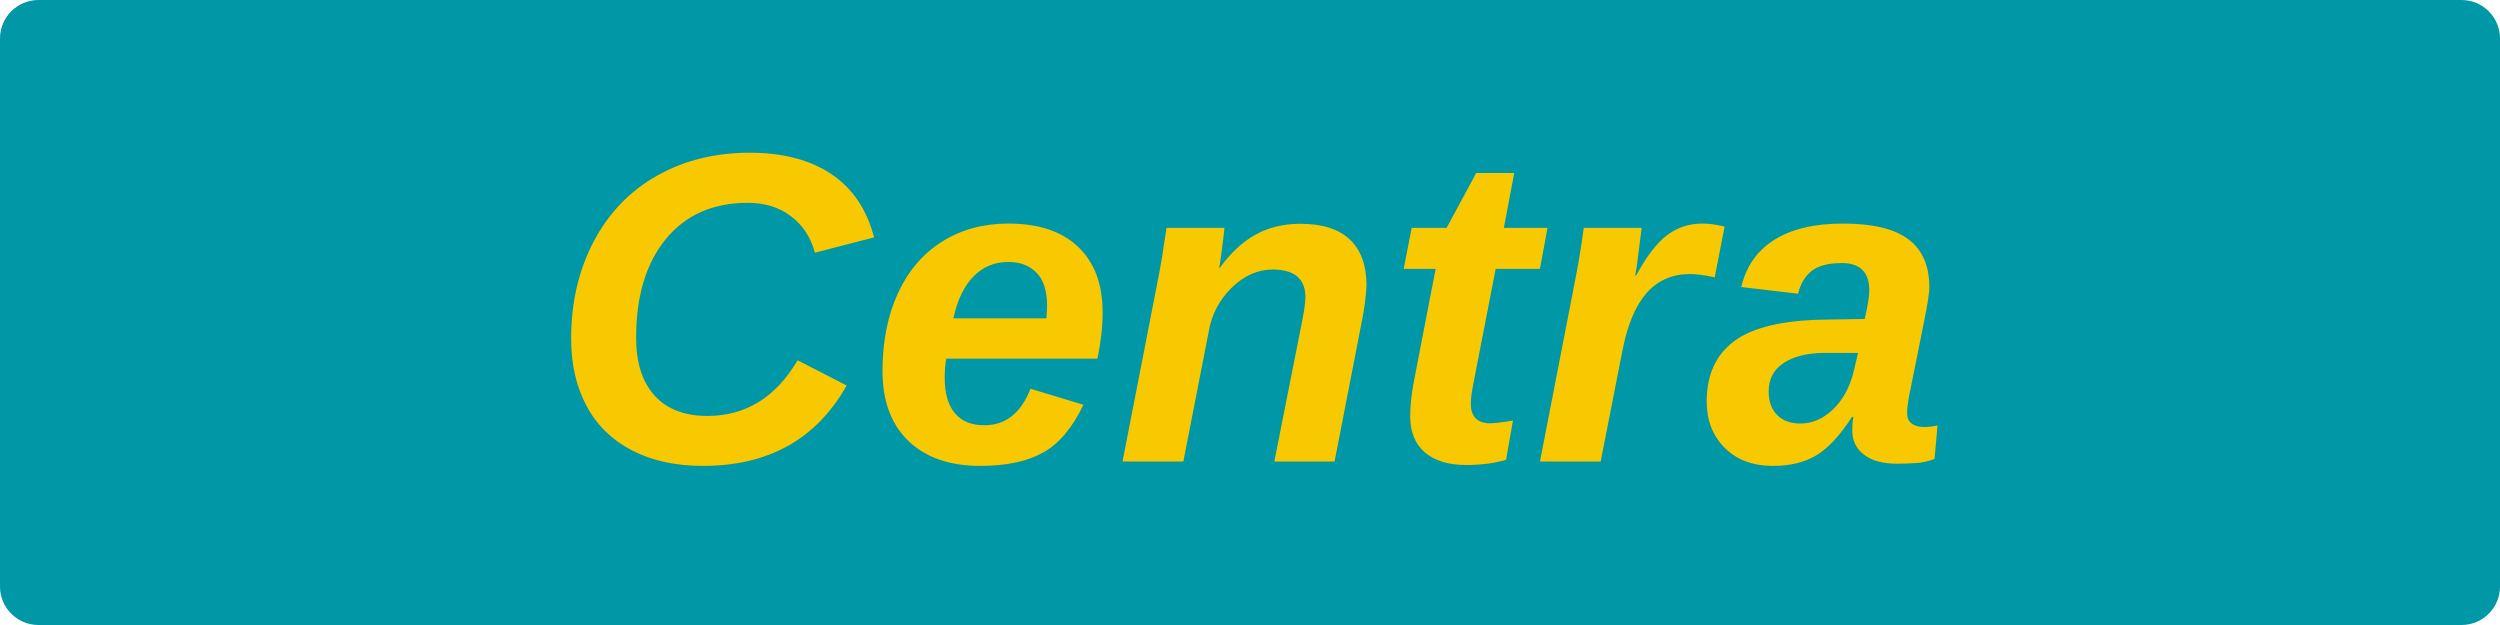
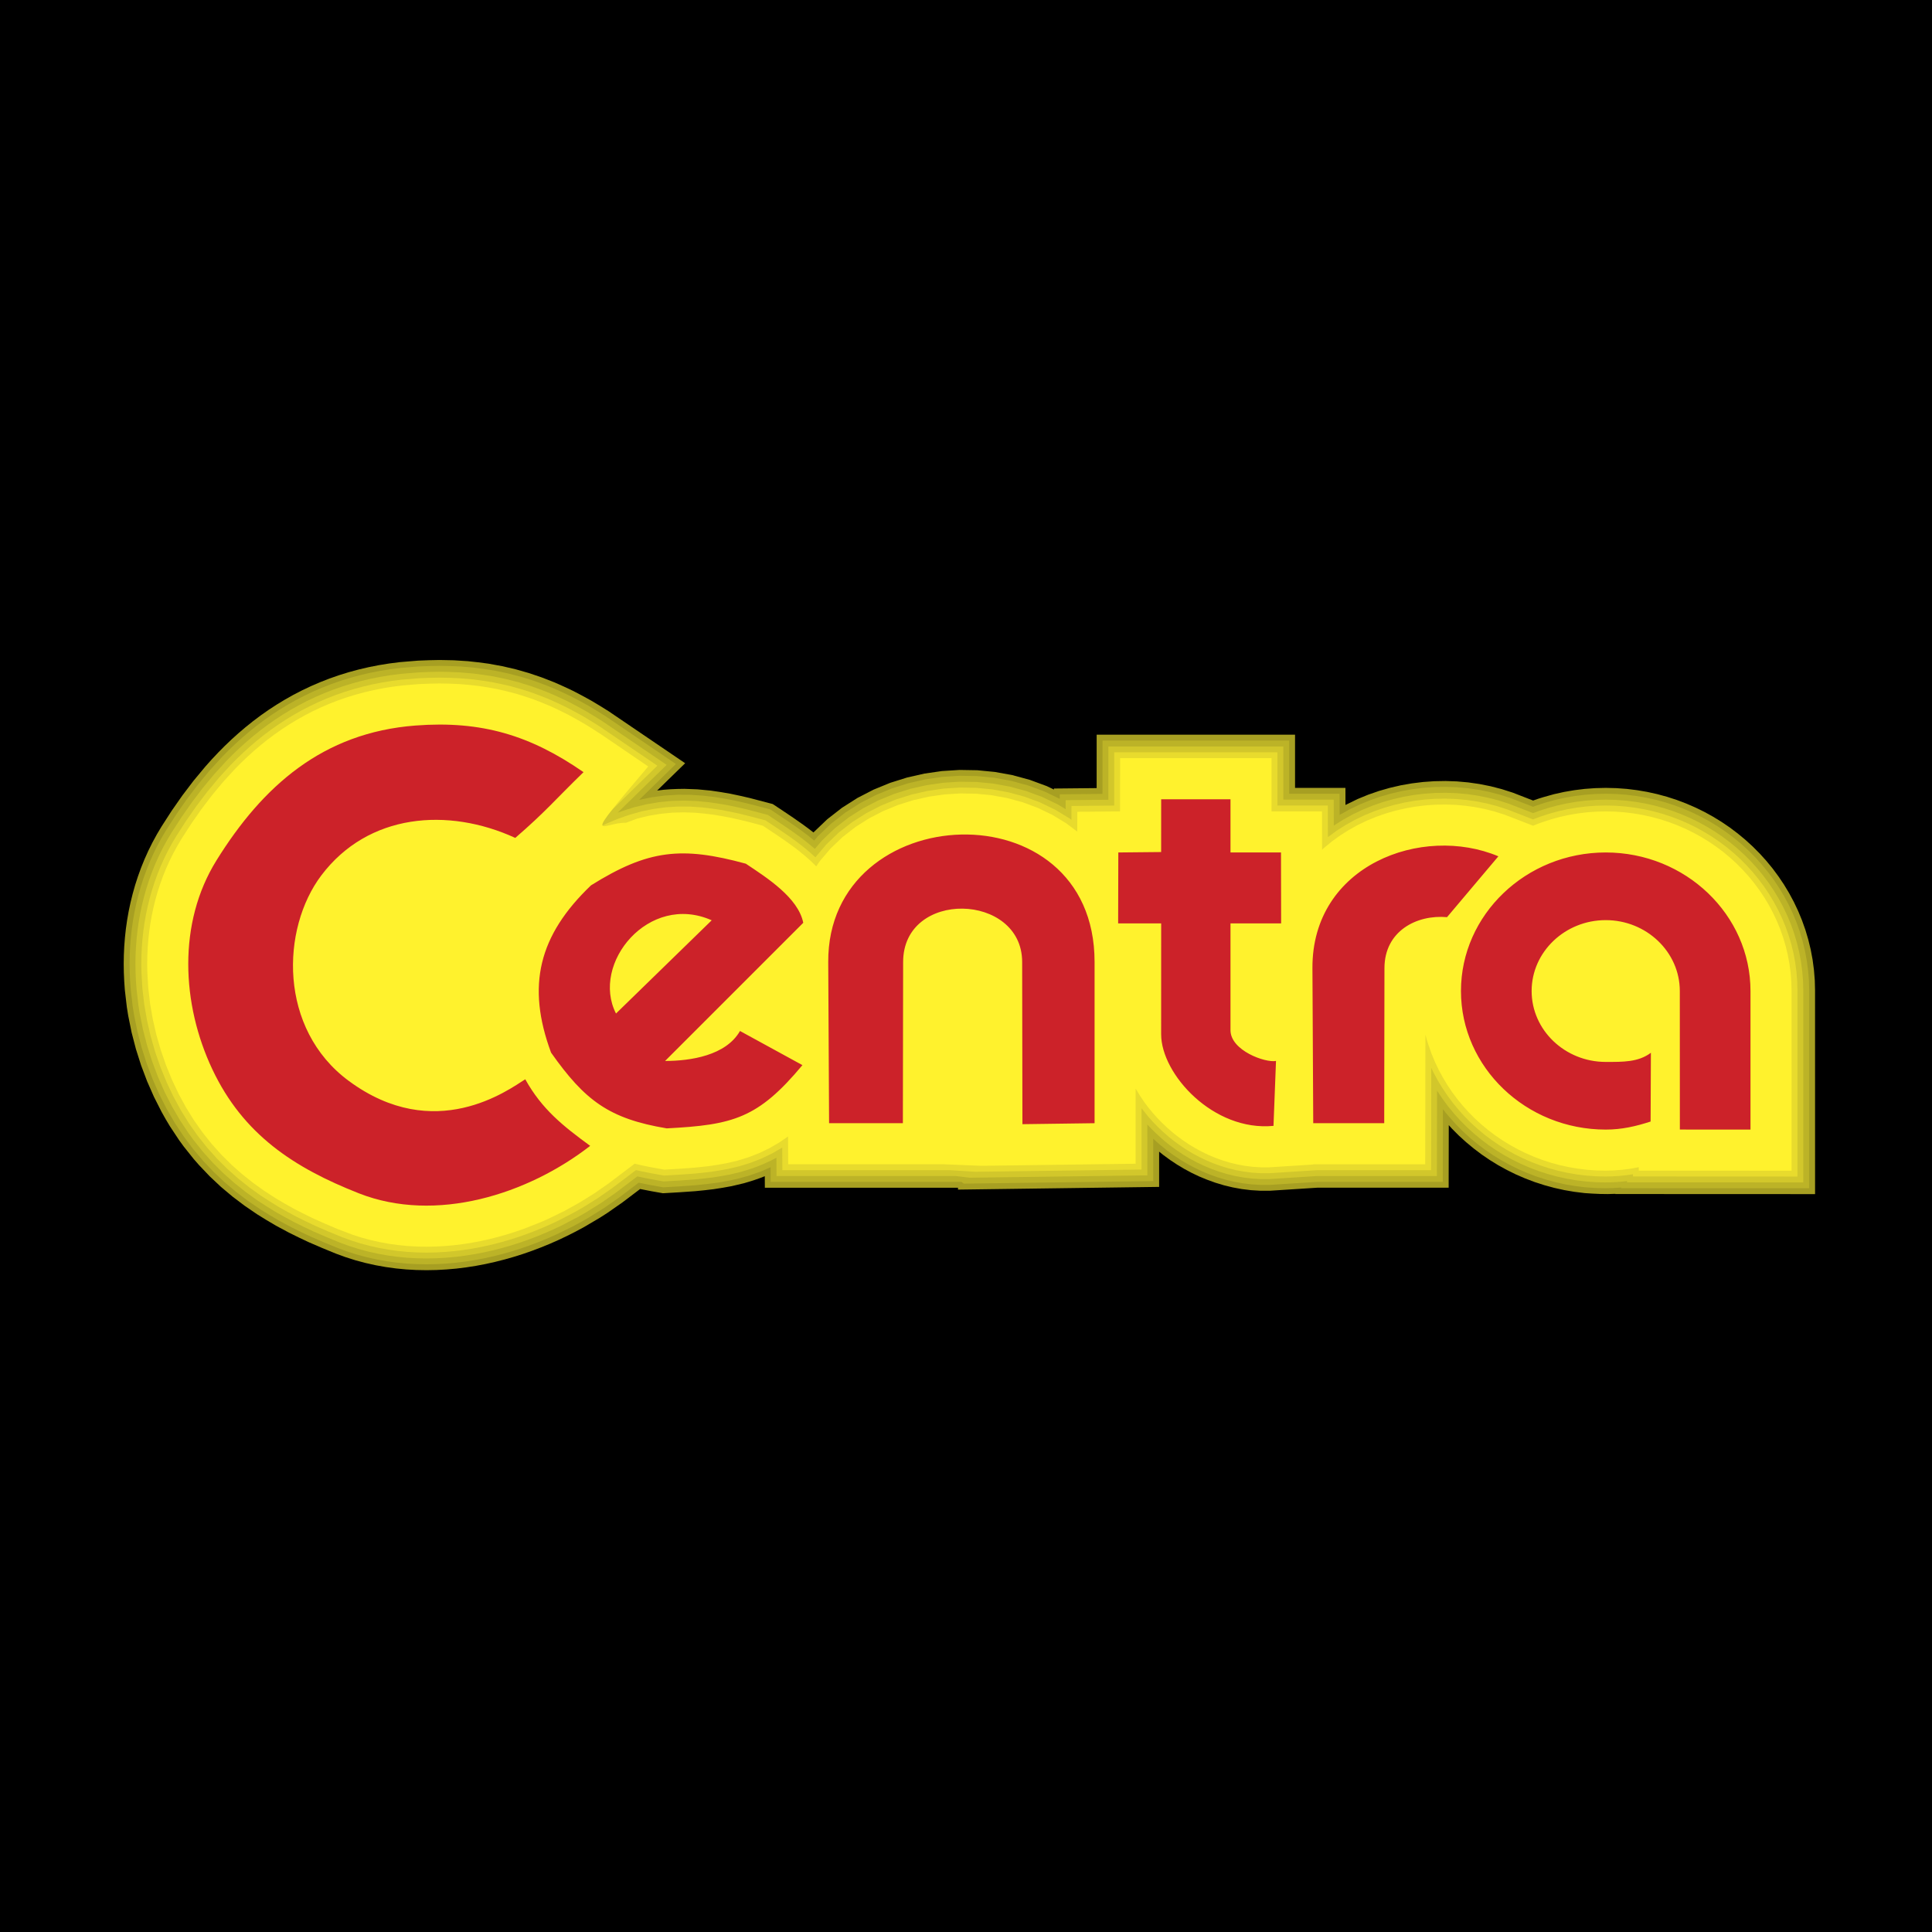
- <svg xmlns="http://www.w3.org/2000/svg" viewBox="0 0 520 130">
-   <rect width="520" height="130" rx="8" fill="#0097a7" />
-   <text x="260" y="96" text-anchor="middle" font-family="Arial,Helvetica,sans-serif" font-size="92" font-weight="700" font-style="italic" fill="#f8c900">Centra</text>
+ <svg xmlns="http://www.w3.org/2000/svg" width="2500" height="2500" viewBox="0 0 192.756 192.756">
+   <g fill-rule="evenodd" clip-rule="evenodd">
+     <path d="M0 0h192.756v192.756H0V0z" />
+     <path d="M119.641 117.375l-.768-.367-.736-.396-.709-.426-.682-.451-.65-.477-.449-.357v3.516l-20.068.27v-.184h-19.27l-.006-1.152c-.68.279-1.374.498-2.081.701l-1.22.289c-.604.117-1.204.217-1.812.305a55.22 55.22 0 0 1-1.814.197c-1.077.086-2.155.146-3.234.207-.761-.133-1.521-.262-2.276-.422l-1.753 1.328-1.504 1.049-.777.498-1.601.943-.826.443-.837.422-.852.404-.868.383-.879.359-.892.338-.906.316-.917.289-.928.264-.941.238-.949.211-.959.182-.971.152-.979.121-.988.086-.992.055-1.001.018-1.005-.018-1.012-.057-1.017-.098-1.014-.139-1.018-.182-1.017-.227-1.013-.271-1.008-.32-.948-.348a77.757 77.757 0 0 1-2.713-1.143 68.08 68.08 0 0 1-1.962-.949l-1.283-.689a52.469 52.469 0 0 1-1.892-1.143l-1.232-.842-1.199-.906-1.167-.98-1.123-1.055-1.077-1.131-.519-.594-.994-1.246-.476-.654-.9-1.361-.425-.709-.408-.727-.764-1.506-.684-1.555-.6-1.59-.516-1.625-.43-1.654-.34-1.682-.136-.852-.2-1.715-.06-.859-.039-.865-.013-.873.014-.875.041-.873.068-.875.095-.876.125-.876.154-.876.185-.875.215-.868.245-.868.279-.862.309-.854.344-.85.377-.84.412-.831.446-.819.461-.775 1.022-1.585 1.057-1.515 1.119-1.473 1.185-1.425.619-.693.639-.68.658-.664.676-.646.698-.63.719-.612.738-.591.761-.572.783-.55.805-.526.826-.502.847-.477.87-.45.889-.421.91-.393.931-.363.951-.333.969-.3.984-.267 1.006-.236 1.022-.202 1.035-.167 1.053-.134 1.803-.149a55.873 55.873 0 0 1 2.166-.065l1.422.028 1.403.09c.695.068 1.381.151 2.072.25l1.359.248 1.337.31 1.314.375 1.292.437 1.268.495a46.9 46.9 0 0 1 1.854.848c.608.311 1.206.631 1.802.965.593.348 1.177.705 1.757 1.073l7.625 5.181-2.797 2.727c.895-.133 1.805-.163 2.707-.172l1.319.049 1.306.124c.652.088 1.296.191 1.943.308.653.132 1.301.275 1.949.429l2.313.607c1.373.915 2.763 1.81 4.06 2.833l1.384-1.322 1.465-1.139 1.543-.982 1.607-.828 1.657-.679 1.696-.533 1.723-.39 1.744-.252 1.758-.111 1.762.029 1.76.171 1.75.317 1.729.469 1.701.627.715.343v-.102l4.26-.042.002-5.329h19.793v5.308h5.027l.004 1.705 1.203-.59 1.059-.434 1.074-.373 1.088-.312 1.1-.254 1.109-.194 1.115-.137 1.121-.078 1.125-.02 1.125.039 1.123.1 1.121.16 1.115.223 1.105.285 1.098.351 2.041.791c.684-.258 1.393-.445 2.096-.638l1.002-.222 1.016-.174 1.031-.127 1.043-.076 1.057-.026 1.055.026 1.045.076 1.031.127 1.016.174 1 .222.984.268.963.313.941.357.92.399.896.44.871.48.844.518.818.557.787.594.76.63.729.665.693.696.662.729.627.764.588.793.553.821.512.851.471.877.43.906.383.928.34.953.289.975.24.993.191 1.013.135 1.027.084 1.039.025.967.002 20.352-19.926-.008v-.02c-1.021.057-2.037 0-3.059-.074l-1.031-.127-1.016-.174-1.002-.223-.982-.268-.963-.312-.941-.357-.922-.398-.895-.441-.871-.479-.846-.52-.816-.557-.789-.596-.758-.629-.729-.662-.695-.699-.305-.338-.012 6.242h-13.098l-4.73.303h-.957l-.941-.057-.924-.113-.9-.164-.875-.211-.85-.256-.822-.297-.794-.327z" fill="#a79f22" />
+     <path d="M158.16 118.455l-1.004-.123-.988-.17-.973-.215-.955-.262-.938-.303-.916-.348-.895-.387-.871-.43-.846-.465-.822-.506-.795-.541-.766-.578-.738-.611-.705-.645-.676-.678c-.451-.498-.912-.994-1.314-1.533l-.012 7.254h-12.533l-4.729.303h-.922l-.906-.055-.889-.109-.867-.158-.844-.203-.818-.246-.795-.285-.766-.322-.74-.354-.713-.385-.686-.41-.658-.439-.631-.459c-.479-.381-.947-.76-1.391-1.18l.002 4.225-18.9.254-.238-.176h-19.03l-.008-1.459-1.038.447-1.183.41-1.187.322c-.59.129-1.177.244-1.773.344-.792.113-1.581.203-2.378.277-1.049.084-2.098.145-3.149.203a75.006 75.006 0 0 1-2.451-.461l-1.96 1.482-1.479 1.031-1.544.963-.796.457-.812.436-1.662.812-.854.377-.864.354-.877.332-.891.311-.901.285-.911.26-.923.234-.933.205-.941.18-.952.148-.96.117-.967.086-.972.053-.98.02-.984-.02-.989-.055-.993-.096-.991-.135-.993-.178-.993-.221-.988-.266-.983-.311-.928-.342a69.774 69.774 0 0 1-2.681-1.131 63.753 63.753 0 0 1-1.936-.934l-1.265-.68a51.56 51.56 0 0 1-1.859-1.125l-1.21-.824-1.175-.889-1.143-.961-1.1-1.031-1.053-1.107-1.001-1.184-.944-1.258-.881-1.332-.816-1.406-.749-1.477-.671-1.527-.59-1.559-.506-1.596-.421-1.625-.334-1.648-.133-.836-.195-1.682-.061-.846-.038-.848-.013-.854.014-.857.04-.855.066-.857.093-.857.122-.857.151-.857.181-.856.209-.849.24-.847.272-.842.302-.834.336-.829.368-.82.401-.811.435-.8.451-.758 1.009-1.565 1.044-1.497 1.104-1.453 1.168-1.404 1.237-1.351.647-.653.665-.635.685-.619.706-.601.724-.58.747-.561.768-.539.788-.516.809-.491.83-.467.852-.44.87-.413.891-.384.911-.355.931-.326.949-.293.964-.262.985-.231 1.003-.197 1.016-.165 1.033-.131 1.773-.146c.712-.036 1.42-.057 2.132-.064.699.007 1.392.027 2.09.064l1.366.118a42.61 42.61 0 0 1 2.018.292l1.319.273 1.301.335 1.276.396c.631.222 1.251.456 1.872.707.614.264 1.217.541 1.818.832.599.305 1.186.62 1.771.949.585.343 1.16.694 1.731 1.057l7.021 4.77-3.668 3.577 1.268-.259 1.288-.17 1.294-.08 1.289.007 1.279.086 1.271.155c.64.101 1.271.216 1.906.344.647.143 1.29.296 1.932.458l1.56.415c.632.421 1.265.841 1.894 1.265.851.58 1.696 1.179 2.485 1.842l.368-.432 1.324-1.261 1.42-1.104 1.498-.953 1.561-.804 1.611-.66 1.649-.518 1.677-.38 1.698-.245 1.711-.108 1.715.028 1.713.167 1.701.309 1.68.456 1.65.608 1.525.732.002-.451 4.26-.042.004-5.324h18.623v5.309h5.025l.006 2.113 1.018-.565 1.008-.483 1.029-.422 1.043-.362 1.057-.304 1.07-.247 1.078-.189 1.086-.133 1.09-.076 1.094-.019 1.096.038 1.092.097 1.09.155 1.082.216 1.074.277 1.064.341 2.234.865.346-.131.938-.304.955-.261.973-.215.988-.169 1.004-.123 1.016-.074 1.027-.026 1.027.026 1.014.074 1.004.123.988.169.973.215.957.261.938.305.914.347.896.388.871.428.846.467.82.503.795.542.766.576.738.612.709.646.674.677.643.709.609.741.572.771.535.798.496.826.459.852.416.879.373.901.328.925.281.946.232.963.184.982.133.998.082 1.008.025.943v19.758l-18.754-.006v-.064c-.535.045-1.066.066-1.602.068l-.971-.023-1.016-.07zm1.858-20.789c-.551.066-1.07.354-1.291.883a.938.938 0 0 0 0 .652c.234.562.799.846 1.381.891.234.004.467.004.701.002.252-.002.508-.002.76-.02l.172-.127-.004-1.123c-.035-.445-.348-.768-.723-.975a1.853 1.853 0 0 0-.996-.183z" fill="#bcb327" />
+     <path d="M157.242 79.997l.975-.119.986-.072 1-.025.998.025.986.072.977.119.959.165.945.209.93.254.91.295.891.337.869.377.846.416.822.453.797.49.771.526.744.561.717.594.688.628.654.657.625.688.59.72.557.748.52.774.482.802.443.826.404.853.361.874.318.896.271.917.227.934.178.952.129.965.078.979.025.92v19.164l-17.582-.006v-.129c-.725.094-1.453.131-2.182.135l-.947-.023-.988-.072-.975-.119-.961-.166-.945-.209-.93-.254-.908-.295-.891-.338-.869-.377-.846-.416-.822-.451-.799-.492-.771-.525-.744-.561-.717-.594-.686-.627-.656-.658-.623-.688-.592-.719-.555-.748-.551-.824-.014 8.518h-11.967l-4.73.303-.885.002-.871-.055-.854-.104-.834-.152-.811-.195-.789-.238-.766-.275-.738-.309-.715-.342-.688-.371-.664-.398-.637-.424-.611-.443-.586-.469c-.609-.529-1.205-1.068-1.744-1.67l.002 5.072-17.725.235-1.408-.17H77.474l-.01-1.824c-.77.428-1.574.758-2.4 1.061l-1.147.354-1.152.273c-.576.111-1.149.207-1.731.291a64.37 64.37 0 0 1-1.76.191c-1.021.08-2.041.141-3.064.197-.878-.154-1.752-.305-2.621-.506l-2.172 1.645-1.455 1.014-1.519.947-.783.447-1.609.84-.825.391-.84.369-.85.348-.862.328-.875.303-.885.281-.896.254-.907.23-.915.201-.923.176-.933.146-.94.115-.947.084-.952.053-.958.018-.962-.018-.967-.055-.97-.094-.968-.131-.969-.174-.968-.215-.963-.26-.958-.303-.907-.334a76.77 76.77 0 0 1-2.648-1.115 67.12 67.12 0 0 1-1.91-.924c-.628-.33-1.247-.67-1.863-1.023a51.465 51.465 0 0 1-1.808-1.146l-1.17-.84-1.137-.906-1.098-.975-1.053-1.047-1.005-1.119-.951-1.193-.455-.625-.862-1.303-.799-1.377-.734-1.447-.658-1.498-.578-1.531-.497-1.564-.414-1.594-.328-1.617-.131-.82-.191-1.648-.06-.828-.035-.833-.013-.837.013-.838.04-.838.065-.839.091-.839.119-.838.147-.838.177-.835.205-.83.234-.828.266-.821.295-.814.327-.809.359-.801.392-.791.424-.779.441-.743.997-1.544 1.032-1.479 1.089-1.434 1.15-1.384 1.218-1.329.636-.641.653-.624.672-.608.693-.59.71-.568.731-.55.752-.528.772-.505.792-.481.812-.457.833-.432.852-.403.872-.377.892-.348.912-.318.929-.288.945-.256.965-.227.983-.192.997-.161 1.013-.129 1.744-.144a52.42 52.42 0 0 1 2.098-.063 46.81 46.81 0 0 1 2.052.063l1.34.116c.664.08 1.318.174 1.977.286l1.291.268 1.273.328 1.249.389c.619.217 1.226.446 1.833.692.603.259 1.194.53 1.784.816.588.3 1.165.609 1.74.932.575.337 1.142.684 1.704 1.041l6.418 4.359-4.892 4.769c.55-.2 1.099-.377 1.66-.543l1.229-.296 1.244-.209 1.252-.122 1.253-.034 1.248.045 1.243.119c.626.084 1.244.183 1.865.295.633.128 1.262.267 1.89.416l2.104.552c1.135.756 2.273 1.5 3.367 2.316.452.346.892.701 1.321 1.075l.729-.854 1.281-1.22 1.375-1.069 1.452-.923 1.515-.78 1.565-.641 1.603-.504 1.63-.37 1.652-.238 1.665-.105 1.668.027 1.666.162 1.652.3 1.631.442 1.6.59 1.553.745.785.475.002-.898 4.262-.042.002-5.317h17.453v5.308h5.027l.006 2.59.916-.58.953-.527.979-.469.998-.409 1.014-.352 1.025-.295 1.039-.24 1.049-.184 1.055-.129 1.061-.074 1.064-.019 1.062.038 1.062.094 1.057.15 1.051.21 1.043.268 1.031.331 2.428.94.543-.206.908-.295.93-.254.945-.209.958-.165zm3.317 17.101a2.71 2.71 0 0 0-.824.02l-.217.053c-.576.186-1.043.537-1.305 1.092-.129.311-.16.598-.098.93.086.354.254.619.51.875.211.193.426.328.688.441.256.098.494.148.768.168a17.718 17.718 0 0 0 1.703-.031l.543-.402-.004-1.449a3.439 3.439 0 0 0-.031-.23c-.137-.562-.51-.957-1.008-1.232a2.493 2.493 0 0 0-.725-.235z" fill="#d2c72b" />
+     <path d="M58.933 82.941a39.088 39.088 0 0 1 1.593-.78l1.154-.479 1.165-.405 1.185-.329 1.198-.245 1.206-.16 1.214-.075 1.214.006 1.211.081c.61.066 1.213.148 1.819.245.619.112 1.232.235 1.846.371.88.209 1.752.44 2.626.673 1.716 1.144 3.484 2.265 4.985 3.69l1.101-1.292 1.237-1.178 1.33-1.035 1.406-.894 1.469-.756 1.518-.622 1.557-.489 1.584-.359 1.605-.232 1.619-.102 1.621.026 1.617.157 1.605.292 1.582.429 1.549.571 1.502.721 1.443.872.203.154.004-1.385 4.264-.042.002-5.312h16.281v5.309h5.029l.008 3.152.9-.655.896-.568.924-.511.945-.454.969-.397.982-.341.998-.287 1.008-.233 1.02-.179 1.023-.125 1.029-.072 1.033-.018 1.033.036 1.029.092 1.027.146 1.02.204 1.01.26.998.32 2.621 1.015.738-.28.883-.287.902-.247.918-.203.934-.16.945-.116.959-.07.971-.024.971.024.957.07.947.116.934.16.918.203.9.246.885.287.863.327.844.366.822.404.797.44.773.475.75.511.723.543.695.577.666.608.635.638.605.667.572.698.543.727.504.75.467.777.43.801.393.826.35.846.307.868.266.887.219.905.172.921.125.936.076.947.023.896v18.572l-16.412-.008v-.219c-.914.15-1.832.221-2.76.225l-.924-.023-.961-.07-.945-.115-.934-.16-.918-.203-.902-.246-.883-.287-.863-.326-.844-.367-.822-.404-.797-.439-.775-.475-.748-.512-.723-.543-.695-.578-.666-.605-.637-.639-.604-.668-.574-.697-.537-.725-.504-.75-.469-.777-.43-.801-.209-.441-.016 10.217h-11.402l-4.73.303h-.848l-.834-.051-.82-.102-.801-.145-.779-.189-.758-.229-.736-.264-.713-.299-.688-.33-.664-.357-.641-.383-.615-.41-.59-.43-.566-.451-.543-.473-.518-.488-.494-.508-.467-.521-.682-.855v6.119l-16.559.223-2.577-.16H78.057l-.012-2.256-1.007.584-1.07.514-1.095.426-1.109.342-1.117.264c-.563.109-1.123.203-1.69.285-.577.072-1.153.133-1.732.188a114.2 114.2 0 0 1-2.979.191 64.782 64.782 0 0 1-2.27-.428l-.521-.119-2.384 1.803-1.43.998-1.493.932-.77.439-1.582.824-.811.385-.825.363-.835.342-.847.322-.86.299-.869.273-.879.252-.89.225-.897.199-.905.172-.914.143-.921.113-.928.082-.931.051-.937.018-.94-.018-.947-.056-.946-.09-.945-.131-.945-.168-.943-.211-.939-.252-.933-.295-.888-.326c-.88-.352-1.75-.717-2.616-1.102a68.006 68.006 0 0 1-1.884-.91 52.567 52.567 0 0 1-1.833-1.01 48.268 48.268 0 0 1-1.776-1.125l-1.146-.822-1.113-.887-1.074-.955-1.03-1.021-.982-1.096-.929-1.164-.874-1.24-.813-1.312-.751-1.383-.685-1.447-.606-1.484-.527-1.52-.447-1.551-.363-1.574-.278-1.6-.188-1.615-.095-1.627-.012-.818.013-.821.038-.82.063-.82.089-.82.116-.819.144-.818.172-.816.201-.81.229-.808.259-.802.288-.795.319-.789.35-.78.381-.771.413-.76.432-.725.983-1.525 1.02-1.46 1.074-1.414 1.133-1.363 1.198-1.307.625-.631.641-.612.66-.597.679-.578.697-.558.717-.539.736-.517.756-.495.775-.471.795-.447.815-.422.833-.395.853-.369.872-.34.892-.312.909-.281.926-.251.945-.222.962-.189.977-.158.994-.126 1.713-.142a50.79 50.79 0 0 1 2.064-.062c.674.006 1.342.026 2.014.062l1.314.113c.65.079 1.291.171 1.935.281.635.123 1.261.261 1.889.414.621.169 1.23.351 1.842.549.605.212 1.2.437 1.794.677.59.254 1.17.52 1.749.8.577.295 1.144.599 1.709.916a56.06 56.06 0 0 1 1.678 1.025l5.813 3.948-4.61 4.496c-.685.678-1.366 1.365-2.044 2.053zm102.379 13.758l-.258-.09a3.16 3.16 0 0 0-1.434-.068l-.271.068c-.439.141-.789.34-1.131.652a2.732 2.732 0 0 0-.494.66l-.09.205c-.143.4-.17.77-.092 1.188.062.262.154.479.293.709.166.248.346.441.574.633.219.164.432.287.682.395.271.104.525.164.812.199.389.029.785.016 1.176.014.309-.006.629-.006.934-.061l.898-.666-.006-1.775a2.306 2.306 0 0 0-.178-.736l-.102-.201a2.73 2.73 0 0 0-1.313-1.126z" fill="#e8db2d" />
+     <path d="M62.453 82.09l1.14-.425 1.151-.277 1.163-.195 1.171-.114 1.174-.032 1.176.043c.594.049 1.18.113 1.771.193.603.096 1.2.204 1.798.325.621.137 1.237.283 1.854.439l1.268.338c1.062.707 2.125 1.404 3.148 2.168.757.581 1.508 1.193 2.168 1.885l.355-.521 1.084-1.271 1.194-1.137 1.285-1 1.36-.864 1.422-.733 1.472-.603 1.51-.475 1.539-.348 1.56-.225 1.572-.099 1.574.025 1.57.153 1.557.283 1.531.416 1.5.553 1.453.696 1.391.842 1.115.841.006-1.978 4.264-.042.002-5.306h15.111v5.309h5.031l.008 3.828.172-.163.803-.663.838-.606.867-.549.893-.494.916-.439.938-.384.953-.331.967-.278.979-.226.988-.173.994-.122.998-.07 1.002-.018 1.002.035 1 .089.994.142.988.197.977.252.967.309 2.82 1.092c.578-.25 1.188-.44 1.785-.635l.875-.238.891-.197.904-.155.918-.112.932-.068.941-.023.941.023.93.068.918.112.906.155.891.197.875.238.855.278.838.317.818.355.797.391.773.427.75.461.727.495.701.527.674.559.645.59.617.619.586.646.555.675.521.702.488.727.453.752.416.775.379.799.338.819.297.839.256.859.213.875.166.893.121.904.072.916.023.873.002 17.979-15.242-.006v-.34c-1.102.23-2.215.34-3.34.344l-.902-.021-.932-.068-.918-.113-.904-.154-.891-.197-.875-.238-.857-.279-.836-.316-.818-.355-.797-.393-.773-.426-.752-.461-.727-.494-.699-.527-.674-.561-.645-.588-.617-.619-.586-.646-.555-.676-.523-.701-.486-.727-.453-.754-.416-.773-.379-.799-.338-.82c-.219-.615-.441-1.232-.596-1.869l-.02 12.941H131.01v.021l-4.383.281h-.812l-.799-.049-.785-.096-.766-.141-.75-.18-.727-.219-.707-.256-.686-.285-.662-.318-.641-.346-.617-.369-.592-.395-.57-.414-.549-.438-.523-.455-.498-.473-.477-.488-.451-.504-.428-.52-.402-.533a18.142 18.142 0 0 1-.883-1.381v7.5l-15.389.207-3.745-.152H78.639l-.015-2.775-.863.592-.998.58-1.029.494-1.053.41-1.07.328-1.083.258c-.549.105-1.096.197-1.649.277-.568.07-1.136.131-1.705.184-.965.078-1.928.135-2.894.188-.992-.174-1.979-.348-2.956-.596l-2.601 1.969-1.405.98-1.468.914-1.529.85-1.58.771-.812.359-1.653.65-.844.293-.854.27-.863.246-.872.223-.88.193-.887.17-.896.139-.901.111-.908.08-.911.049-.916.018-.918-.018-.921-.051-.923-.088-.921-.127-.921-.164-.918-.205-.914-.244-.908-.289-1.547-.59a65.157 65.157 0 0 1-2.529-1.107 58.527 58.527 0 0 1-1.839-.926 52.617 52.617 0 0 1-1.786-1.029l-1.155-.75-1.124-.807-1.089-.867-1.05-.932-1.006-1-.959-1.068-.908-1.139-.854-1.213-.795-1.281-.735-1.354-.67-1.42-.594-1.455-.518-1.49-.438-1.52-.356-1.545-.272-1.566-.184-1.582-.094-1.594-.012-.801.013-.803.038-.802.062-.803.087-.801.114-.801.141-.799.168-.796.195-.791.223-.788.253-.782.281-.775.311-.769.342-.76.371-.751.403-.74.421-.709.971-1.505 1.007-1.442 1.059-1.394 1.116-1.343 1.178-1.285.614-.619.63-.602.647-.585.666-.567.683-.546.702-.528.721-.506.74-.484.758-.461.777-.438.797-.413.814-.386.834-.36.853-.332.872-.305.889-.275.906-.246.925-.217.942-.186.958-.154.975-.124 1.683-.14a52.908 52.908 0 0 1 2.03-.061c.661.006 1.317.026 1.977.061.645.048 1.283.11 1.924.188.631.091 1.253.197 1.878.318.616.136 1.223.284 1.832.45.602.179 1.193.371 1.786.579.588.222 1.165.455 1.742.704.575.263 1.139.536 1.701.823.563.302 1.117.613 1.668.936a58.56 58.56 0 0 1 1.646 1.044l4.663 3.177c-6.929 8.148-4.54 5.548-2.22 5.621z" fill="#fff22d" />
+     <path d="M167.01 98.883l-.035-.666-.104-.641-.168-.619-.227-.594a10.05 10.05 0 0 0-.449-.837 9.814 9.814 0 0 0-.568-.764 9.608 9.608 0 0 0-.676-.678c-.25-.208-.502-.397-.771-.581a10.3 10.3 0 0 0-.855-.472 10.466 10.466 0 0 0-.928-.351l-.652-.162-.677-.098-.697-.034-.697.034-.678.099-.652.162c-.318.104-.619.217-.928.351-.295.146-.574.299-.855.472-.27.184-.52.372-.771.58-.238.219-.457.438-.676.679a9.388 9.388 0 0 0-.568.764l-.312.55a8.769 8.769 0 0 0-.363.881l-.168.619-.102.639-.035.66.035.66.102.641.168.617.229.594c.137.291.281.562.447.838.18.268.363.516.568.764.219.24.438.459.676.678.252.209.502.396.771.58.281.174.561.326.855.473.309.133.609.246.928.352l.652.16.678.1c.287.021.57.033.857.033.938.002 1.889.014 2.801-.223a3.88 3.88 0 0 0 .99-.432l1.146-.822-.039 8.436c-.365.117-.729.236-1.098.346-.998.289-1.992.496-3.029.58-.312.021-.623.035-.938.035l-.764-.018-.762-.057-.75-.092-.736-.125-.727-.162-.711-.193-.697-.227-.682-.258-.664-.289-.648-.318-.629-.346-.609-.375-.59-.402-.568-.428-.545-.453-.523-.477-.498-.5-.473-.523-.447-.543-.42-.564-.393-.586-.363-.604-.334-.621-.303-.639-.27-.654-.238-.67-.205-.686-.168-.697-.133-.709-.096-.721-.059-.732-.02-.74.02-.74.059-.732.096-.721.133-.709.168-.697.205-.685.238-.67.27-.654.303-.639.334-.622.363-.604.393-.585.42-.565.447-.544.473-.523.498-.5.523-.477.545-.453.568-.428.59-.401.609-.375.629-.347.648-.318.664-.289.682-.258.697-.227.711-.194.727-.161.736-.126.75-.091.762-.056.77-.019.77.019.76.056.75.091.738.126.725.161.713.194.697.227.68.258.666.289.646.318.631.347.609.375.588.401.568.428.547.453.521.477.498.5.475.523.447.544.42.565.393.585.363.603.334.622.303.639.27.654.238.67.203.685.17.697.133.709.096.721.059.732.02.732v14.418l-8.217-.004-.007-14.399zM34.977 119.355a58.316 58.316 0 0 1-2.352-1.029 53.675 53.675 0 0 1-1.678-.844 49.622 49.622 0 0 1-1.602-.922 38.587 38.587 0 0 1-1.52-1.014l-.967-.729a34.656 34.656 0 0 1-1.375-1.189l-.866-.859-.823-.916-.779-.979-.734-1.041-.687-1.107-.64-1.178-.588-1.246-.523-1.281-.456-1.314-.386-1.338-.313-1.357-.239-1.375-.161-1.385-.082-1.391V95.47l.086-1.387.173-1.377.264-1.363.166-.674.192-.669.213-.663.238-.656.262-.648.288-.64.312-.631.338-.621.806-1.309c.449-.682.907-1.353 1.38-2.018l.97-1.277 1.012-1.217 1.059-1.155 1.107-1.087 1.159-1.016.6-.48.614-.461.628-.44.643-.421.657-.399.672-.378.688-.356.704-.333.72-.311.736-.287.753-.263.77-.239.787-.213.804-.188.822-.162.839-.136.857-.108 1.504-.125c.61-.03 1.216-.049 1.826-.056.586.005 1.167.023 1.751.054.565.042 1.124.097 1.685.165.547.079 1.087.171 1.629.276.532.117 1.056.245 1.582.388.521.155 1.033.321 1.545.5.513.193 1.015.397 1.518.614.507.231 1.004.473 1.5.726.504.27.999.548 1.492.837.505.309 1.002.625 1.496.949l1.089.742-1.033 1.008c-1.523 1.501-2.994 3.054-4.56 4.51a96.835 96.835 0 0 1-2.034 1.808l-.964-.423-1.249-.475-1.266-.387-1.277-.295-.64-.112-.641-.089-.64-.064-.638-.041-.636-.016-.632.009-.628.035-.624.06-.618.085-.612.112-.605.137-.597.165-.588.191-.579.218-.568.246-.558.274-.547.301-.534.331-.522.359-.508.388-.494.418-.479.448-.464.479-.447.51-.429.541-.349.488-.327.514-.306.537-.284.559-.261.58-.237.599-.212.616-.187.631-.161.645-.134.656-.106.667-.079.674-.05.68-.02.686.01.688.04.688.071.688.104.686.135.682.168.676.202.668.235.658.271.646.305.635.341.621.378.605.415.588.452.568.491.551.53.525.57.506.612.479.774.541.766.479.755.414.744.355.732.301.72.248.707.199.694.154.681.109.666.068.651.031.636-.004.621-.035.605-.064.587-.09.569-.115 1.082-.289 1.001-.352c.453-.186.895-.381 1.335-.592a26.73 26.73 0 0 0 1.436-.795c.571-.354 1.132-.723 1.696-1.086.253.445.503.891.773 1.326.362.559.746 1.086 1.171 1.6.415.482.848.936 1.309 1.375l2.153 1.793c.61.463 1.229.916 1.846 1.369l-1.223.926-1.256.875-1.316.82-1.37.76-1.417.693-1.459.621-1.495.543-1.523.457-.771.195-.775.172-.78.148-.783.123-.786.096-.787.07-.789.043-.788.014-.788-.014-.786-.045-.784-.074-.78-.107-.776-.139-.771-.172-.766-.205-.758-.24-1.354-.523zm25.613-8a17.22 17.22 0 0 1-1.066-.643 18.994 18.994 0 0 1-.998-.744 21.358 21.358 0 0 1-.948-.857 28.11 28.11 0 0 1-.919-.973 36.99 36.99 0 0 1-1.219-1.496 68.264 68.264 0 0 1-.984-1.348L54 103.961l-.343-1.232-.253-1.201-.163-1.172-.072-1.148-.001-.564.023-.559.045-.553.069-.547.093-.542.116-.536.141-.531.164-.526.188-.521.21-.517.493-1.018.585-1.001.678-.987.771-.975.862-.965.996-1c.539-.331 1.08-.654 1.629-.968.491-.269.984-.526 1.486-.773a28.4 28.4 0 0 1 1.424-.614c.46-.168.918-.32 1.388-.459l.917-.221.918-.155.927-.089c.475-.021.941-.026 1.417-.016.494.025.98.065 1.472.119.521.07 1.034.152 1.55.246.751.151 1.494.324 2.236.512l.687.183c.378.251.756.503 1.132.757 1.023.698 2.003 1.42 2.903 2.273.272.271.528.546.776.839.176.222.339.445.499.679.147.239.279.475.403.727.111.259.203.507.284.777l.132.568-12.949 12.95c.511-.051 1.01-.123 1.513-.223.504-.111.984-.248 1.468-.428.305-.125.592-.26.88-.418.203-.121.393-.246.584-.387.179-.145.342-.291.505-.455.152-.17.286-.338.417-.525l.419-.684 7.347 4.016c-.555.654-1.106 1.307-1.683 1.945-.377.402-.761.795-1.157 1.18l-.752.678c-.367.301-.735.584-1.121.859l-.755.48-.771.408-.793.344c-.413.152-.822.285-1.245.406-.443.113-.883.209-1.333.297-.481.08-.962.148-1.446.209-1.141.123-2.28.197-3.426.262a47.701 47.701 0 0 1-1.629-.312 28.529 28.529 0 0 1-1.863-.494 24.417 24.417 0 0 1-1.254-.459c-.388-.17-.767-.349-1.148-.545zm54.674-18.641h-4.293l.02-8.243 4.271-.042.002-5.271h8.088v5.308h5.037l.018 8.249h-5.055l.008 10.192c.021.133.051.242.098.369l.131.246c.197.285.418.496.689.711l.307.215a6.52 6.52 0 0 0 1.709.729c.281.066.561.123.852.107l.773-.109-.295 7.705-1.107.07h-.592l-.586-.035-.576-.07-.568-.104-.557-.135-.545-.164-.535-.191-.521-.219-.508-.244-.494-.266-.479-.287-.463-.307-.447-.326-.84-.701-.768-.756-.689-.801-.602-.834-.51-.855-.219-.436-.193-.436-.166-.436-.139-.436-.111-.436-.08-.432-.051-.428-.016-.412.002-10.489zm-13.869 3.273l-.033-.581-.088-.524-.143-.486-.189-.449-.236-.415-.277-.381-.318-.347-.355-.315-.389-.281-.418-.247-.443-.211-.467-.176-.486-.139-.498-.102-.507-.064-.511-.027-.512.012-.506.05-.497.088-.483.126-.464.164-.442.201-.416.238-.385.274-.353.31-.316.347-.277.384-.236.422-.191.462-.143.504-.089.55-.033.611-.027 16.663-8.53-.002-.087-16.679.071-1.533.225-1.46.37-1.371.504-1.279.628-1.184.741-1.088.844-.989.936-.89 1.015-.79 1.085-.69 1.144-.589 1.193-.488 1.233-.387 1.262-.286 1.282-.185 1.292-.082 1.292.021 1.285.125 1.266.229 1.236.336 1.199.443 1.152.551 1.092.661 1.023.771.941.883.852.994.748 1.106.635 1.217.51 1.327.375 1.436.232 1.542.078 1.635.002 16.685-8.367.111-.031-16.762zm42.664-3.917c-.352-.01-.688 0-1.039.032-.346.045-.67.108-1.006.196a8.048 8.048 0 0 0-.707.255 7.258 7.258 0 0 0-.646.345 6.369 6.369 0 0 0-.576.433 6.014 6.014 0 0 0-.488.521c-.148.2-.273.394-.395.61a5.86 5.86 0 0 0-.287.708l-.125.53-.066.579-.035 16.369-8.248-.002-.084-16.057.027-.978.094-.952.156-.915.215-.878.273-.841.328-.802.381-.763.428-.723.475-.683.518-.642.557-.601.594-.56.627-.518.658-.477.688-.435.711-.394.734-.352.754-.31.771-.268.785-.226.797-.184.807-.142.812-.099.816-.057.816-.014.816.029.812.072.807.115.797.159.785.203.77.247 1.504.582-5.842 6.924-.569-.036zm-75.932-.295l-.503.022-.492.062-.481.102-.469.139-.456.174-.441.208-.425.239-.408.269-.388.297-.368.322-.346.346-.321.367-.296.386-.27.403-.241.417-.212.429-.181.44-.148.447-.115.451-.081.455-.045.455-.008.455c.032.486.079.969.239 1.432l8.259-8.043-.241-.073-.529-.113-.521-.066-.512-.022z" fill="#fff22d" />
+     <path d="M167.6 112.695l7.047.004V98.875c0-7.614-6.488-13.824-14.443-13.824s-14.443 6.21-14.443 13.824c0 7.613 6.488 13.824 14.443 13.824 1.615 0 3.023-.332 4.477-.803l.029-6.861c-1.258.947-2.789.914-4.506.914-4.072 0-7.393-3.178-7.393-7.074s3.32-7.074 7.393-7.074c4.07 0 7.391 3.18 7.391 7.074l.005 13.82zm-131.802 6.36c-6.457-2.541-11.537-5.855-14.614-12.373-3.07-6.502-3.471-14.591.415-20.842 4.614-7.424 10.605-12.743 19.846-13.453 6.636-.509 11.496.997 16.773 4.651-2.906 2.823-3.737 3.902-6.809 6.56-6.722-3.081-14.676-2.449-19.348 3.737-4.025 5.328-4.294 15.318 2.74 20.51 8.576 6.33 15.914.904 17.604-.166 1.672 3.01 3.778 4.664 6.477 6.643-6.214 4.832-15.386 7.76-23.084 4.733zm30.725-6.477c-5.771-.963-8.174-2.785-11.543-7.557-2.475-6.684-1.239-11.693 3.986-16.691 5.727-3.58 9.063-3.899 15.445-2.159 2.105 1.403 5.228 3.387 5.73 5.896l-13.785 13.785c2.542 0 6.073-.539 7.474-2.99l6.228 3.406c-4.442 5.33-6.925 5.962-13.535 6.31zm49.325-9.385l.002-11.064h-4.293l.018-7.078 4.273-.043.002-5.266h6.916v5.309h5.039l.014 7.078h-5.053v10.65c0 2.037 3.482 3.277 4.541 3.072l-.25 6.477c-6.012.58-11.209-5.164-11.209-9.135zm-13.84 8.967l-.027-16.19c-.012-6.917-11.864-7.257-11.875 0l-.026 16.092h-7.363l-.084-16.083c-.085-16.33 26.571-17.578 26.573-.009v16.092l-7.198.098zm42.363-20.655c-3.018-.269-6.238 1.376-6.244 5.083l-.023 15.475h-7.082l-.08-15.465c-.053-10.305 10.967-14.365 18.551-11.163l-5.122 6.07zm-82.913 9.614c-2.543-4.98 3.268-12.093 9.549-9.301l-9.549 9.301z" fill="#cc2229" />
+   </g>
</svg>
